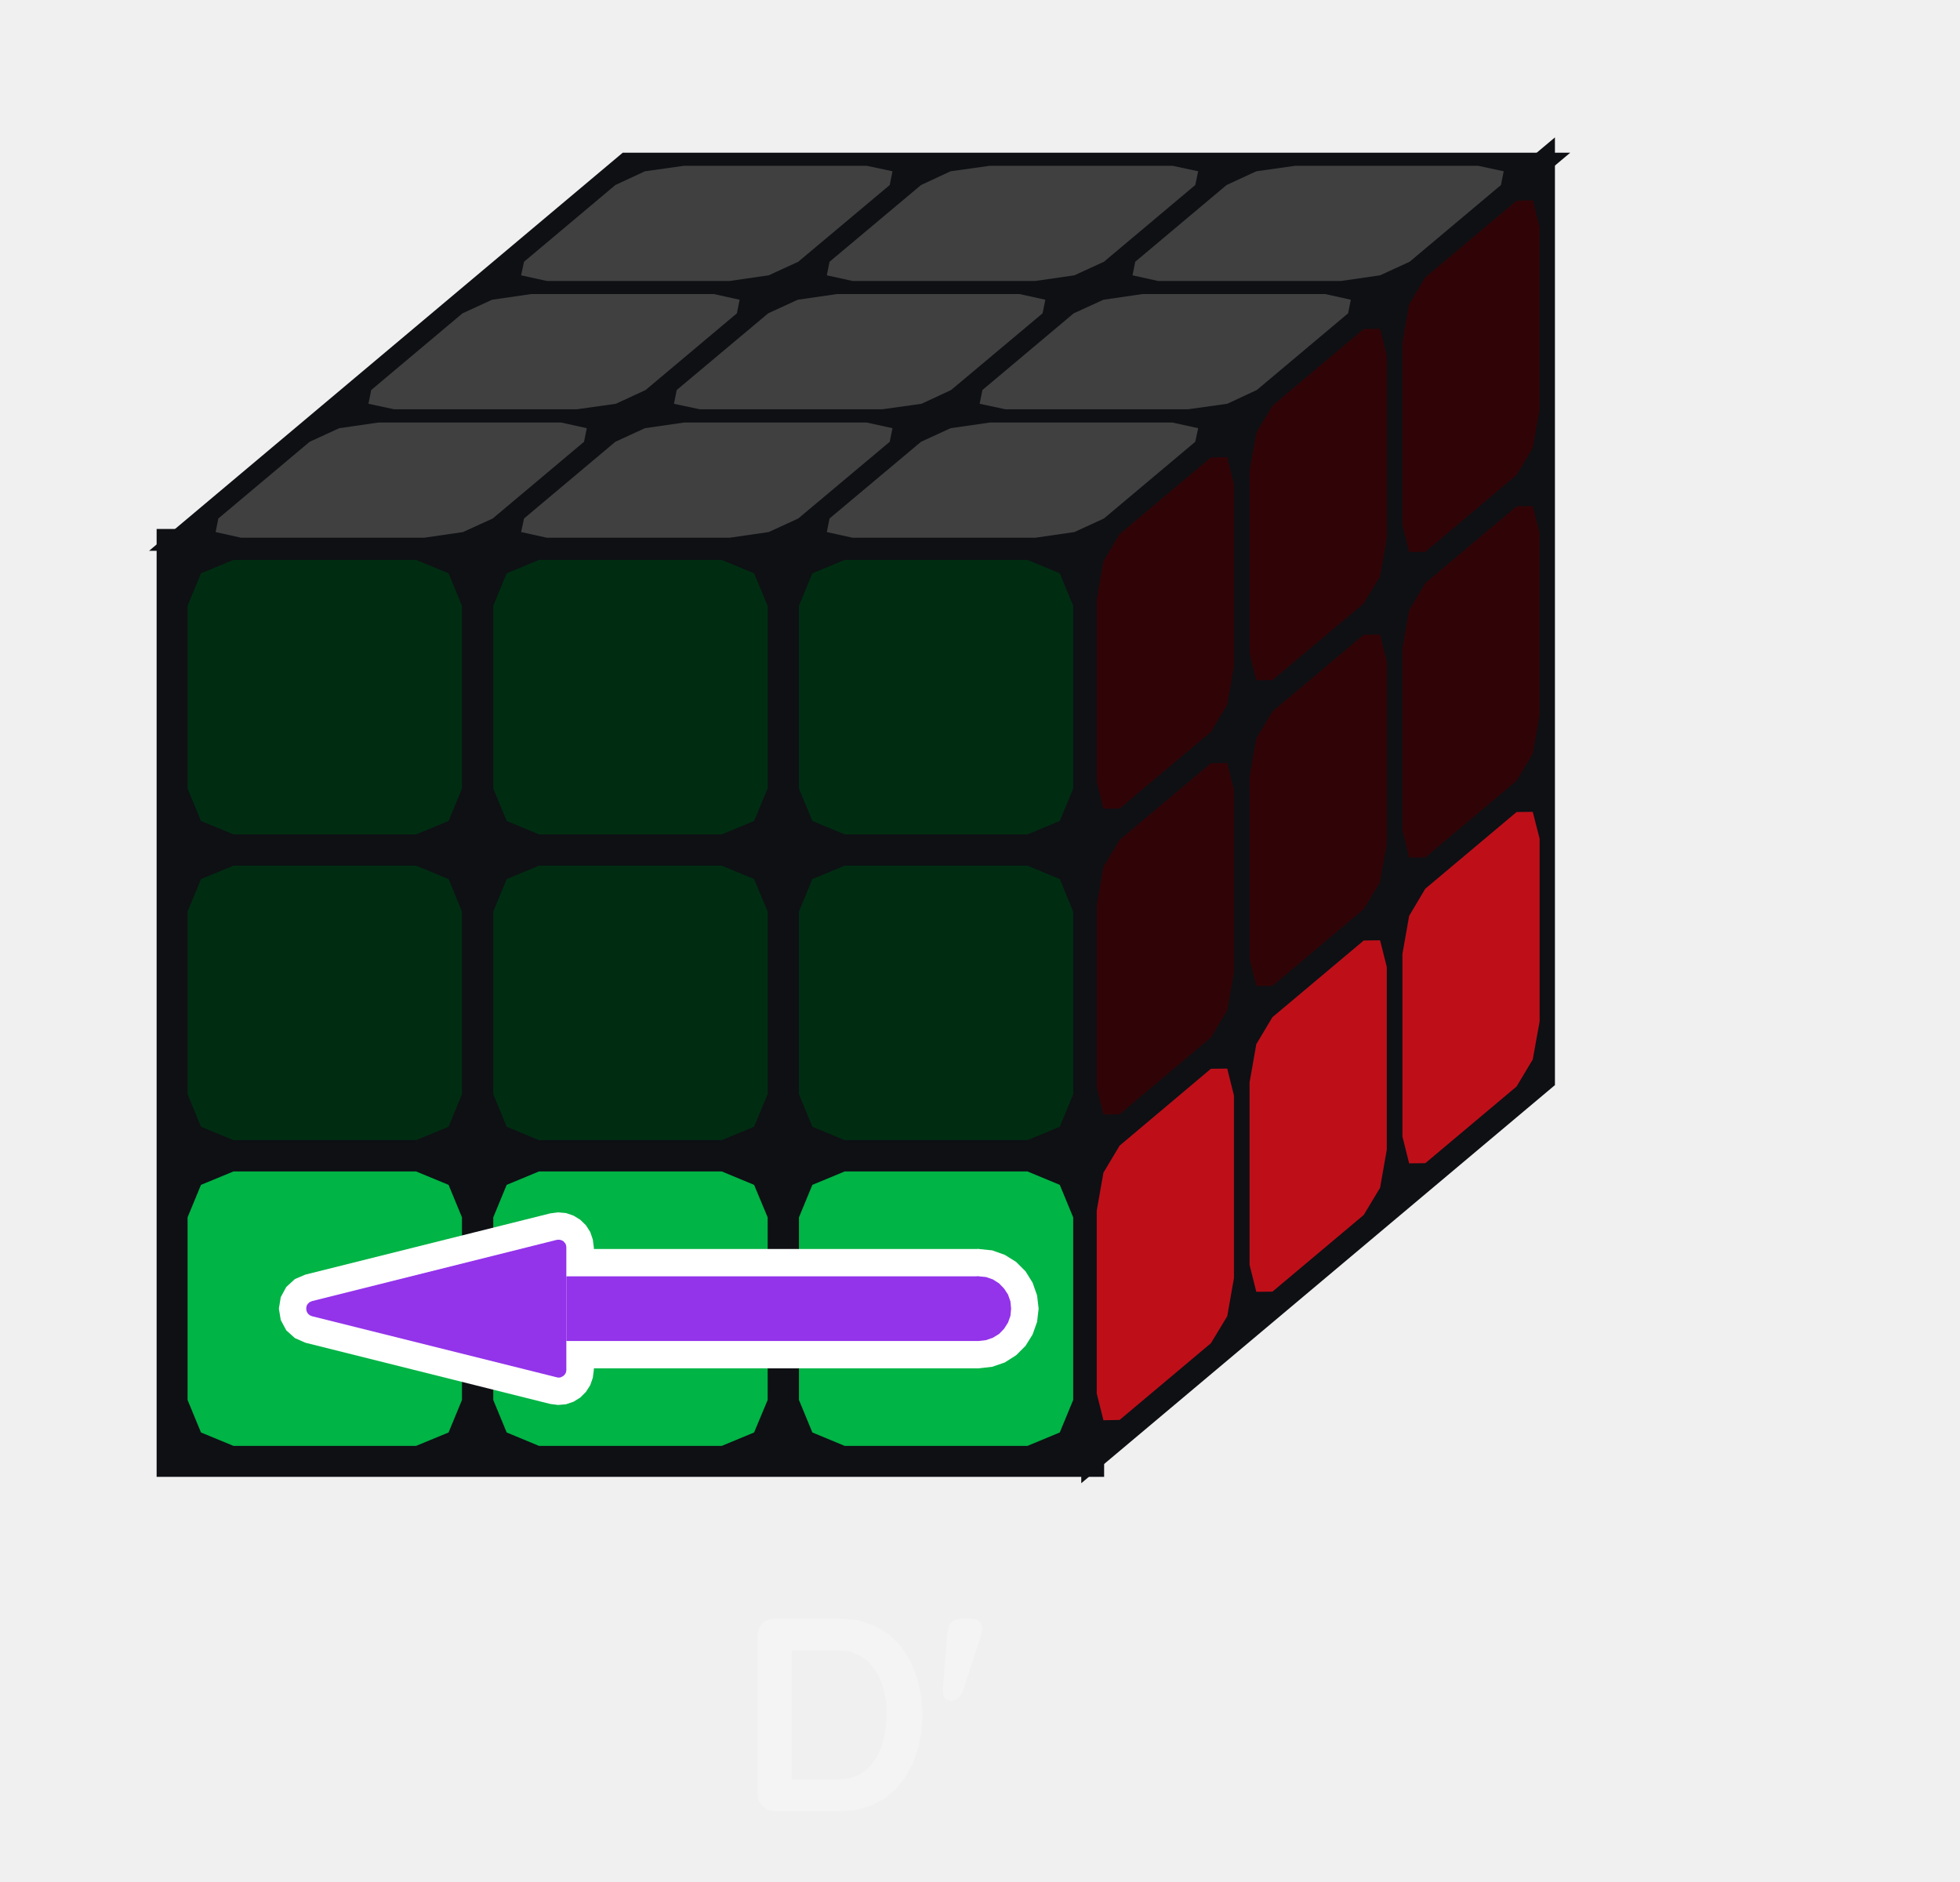
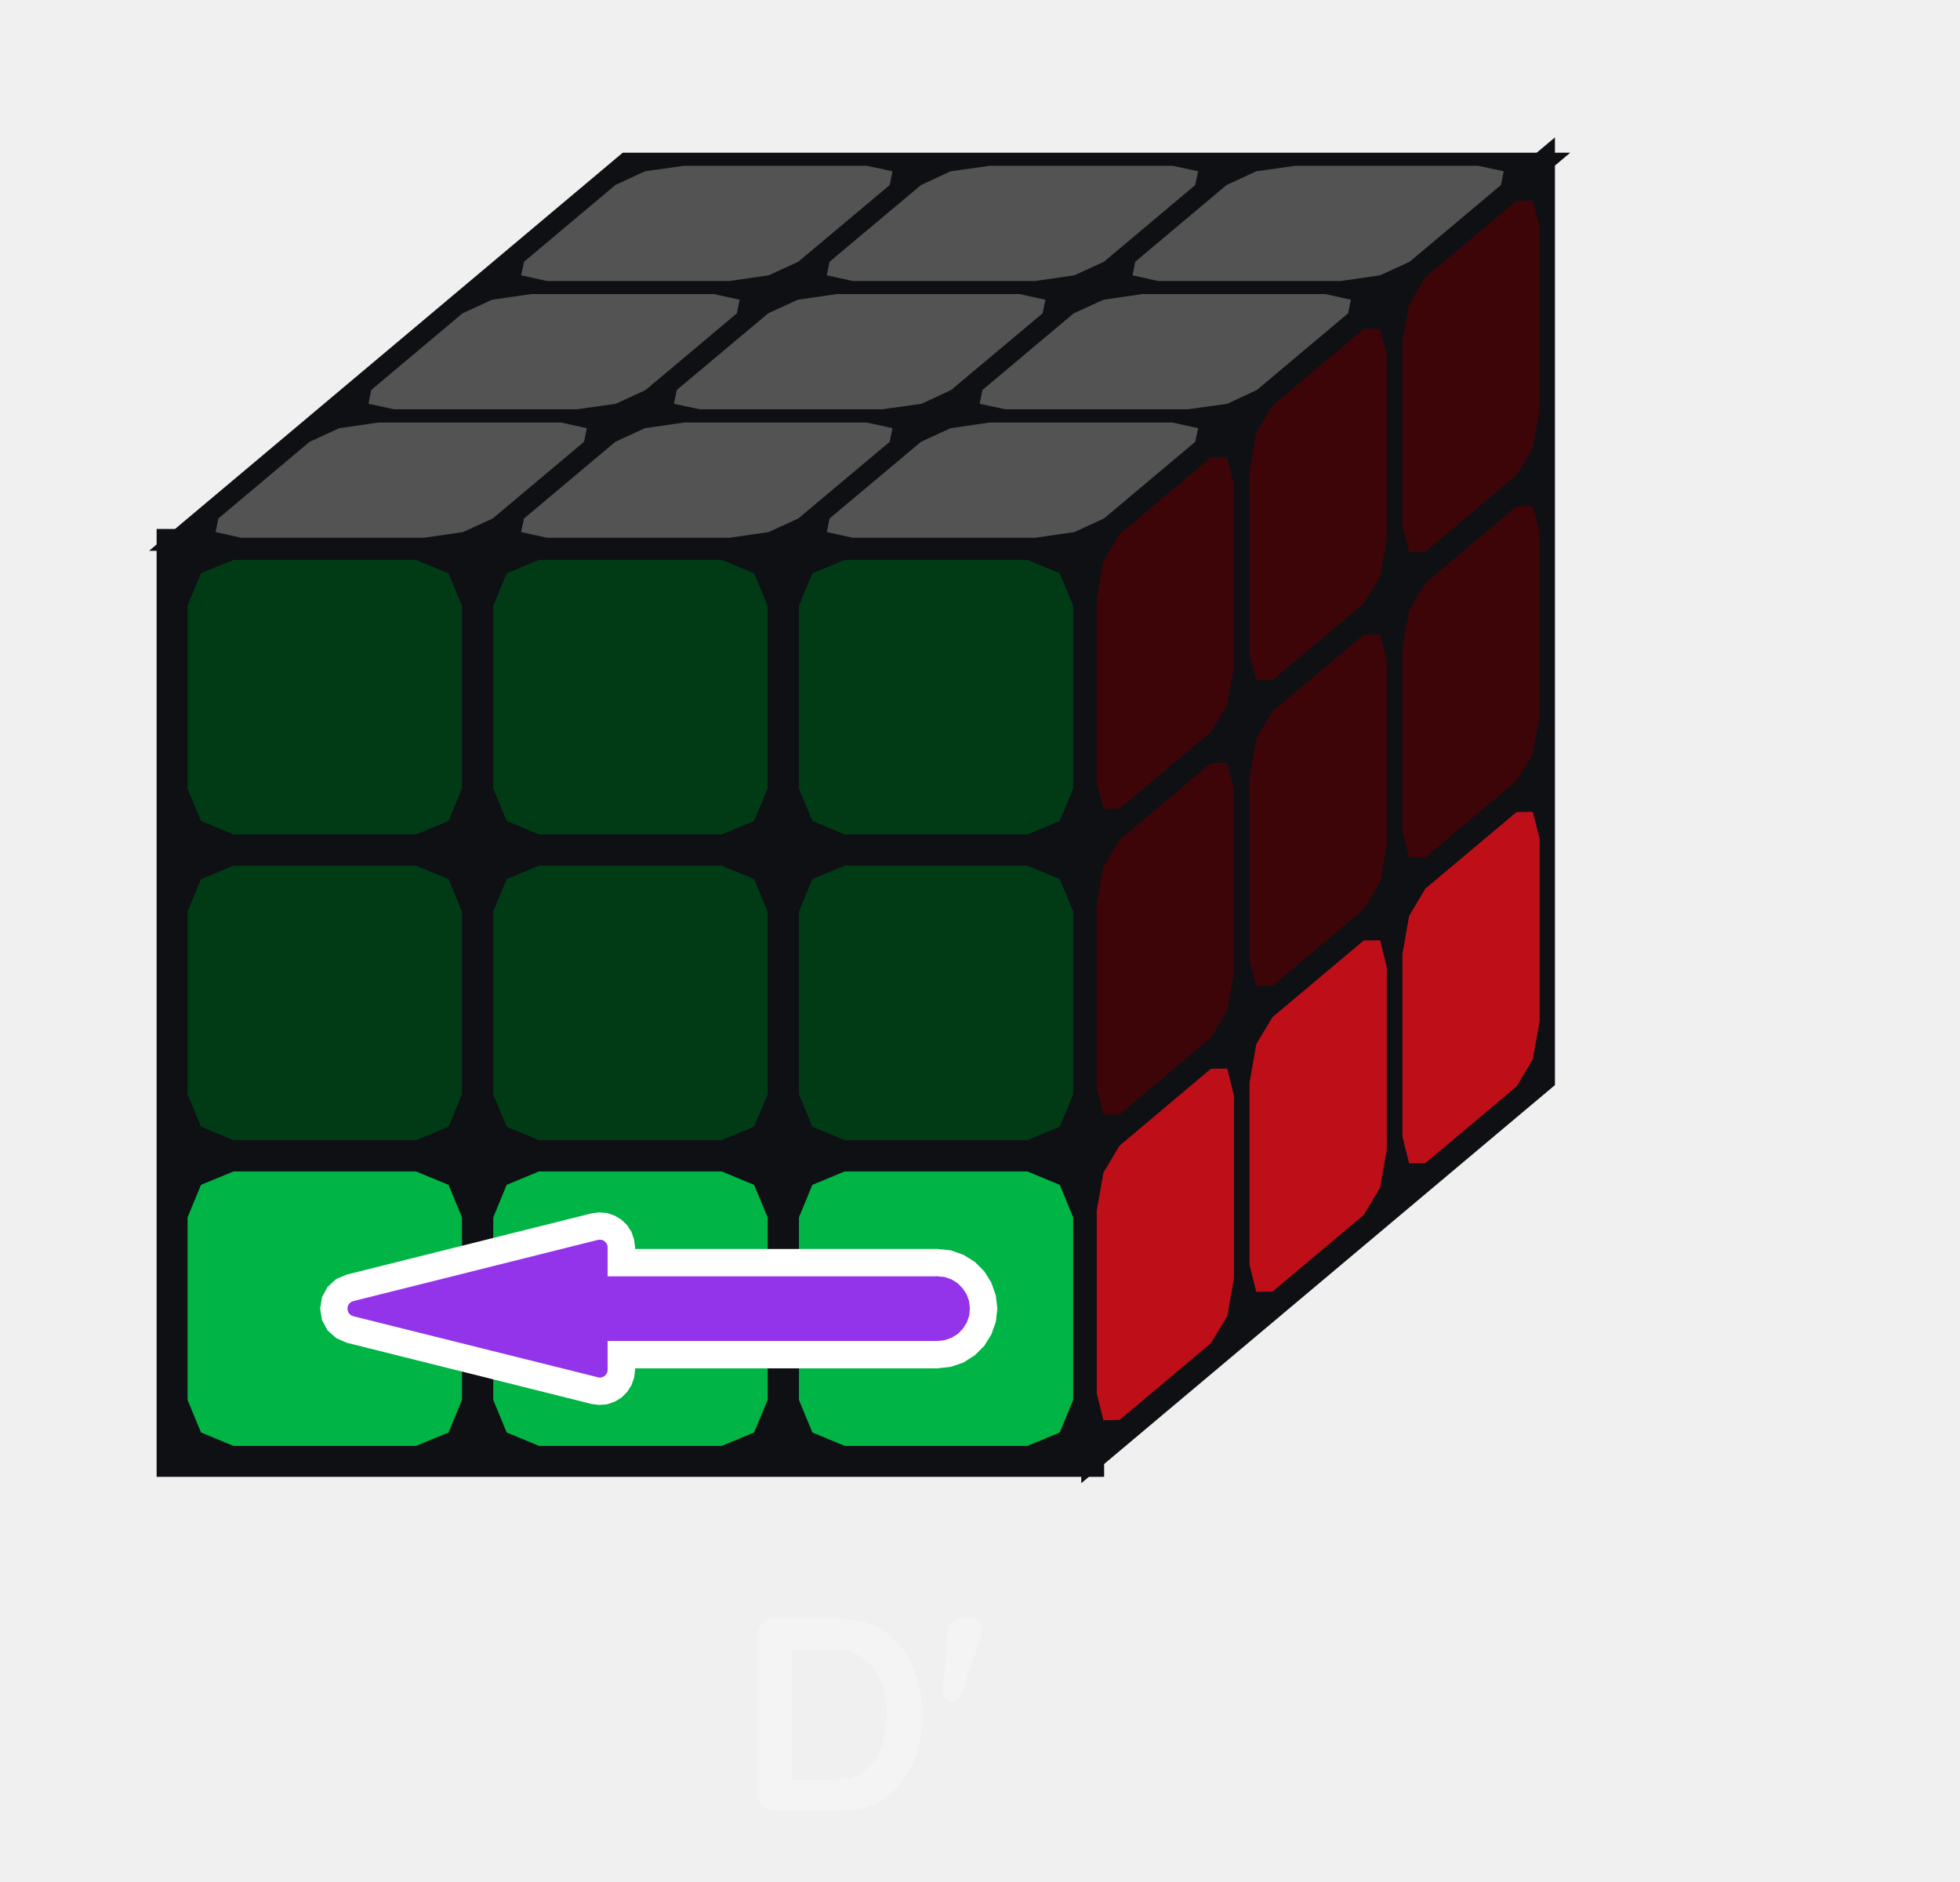
<svg xmlns="http://www.w3.org/2000/svg" viewBox="0 0 114.00 109.20" width="100" height="96">
  <polygon points="9.11,85.76 64.22,85.76 64.22,30.64 9.11,30.64" fill="#0e1014" />
  <polygon points="8.67,31.91 63.78,31.91 91.33,8.76 36.22,8.76" fill="#0e1014" />
  <polygon points="62.89,86.13 90.44,62.98 90.44,7.87 62.89,31.02" fill="#0e1014" />
-   <polygon points="51.75,10.64 51.91,9.84 50.41,9.52 39.79,9.52 37.51,9.84 35.79,10.64 30.48,15.10 30.31,15.89 31.81,16.22 42.43,16.22 44.71,15.89 46.43,15.10" fill="#404040" />
-   <polygon points="69.52,10.64 69.69,9.84 68.19,9.52 57.57,9.52 55.29,9.84 53.57,10.64 48.25,15.10 48.09,15.89 49.59,16.22 60.21,16.22 62.49,15.89 64.21,15.10" fill="#404040" />
-   <polygon points="87.30,10.64 87.46,9.84 85.97,9.52 75.34,9.52 73.07,9.84 71.34,10.64 66.03,15.10 65.87,15.89 67.36,16.22 77.99,16.22 80.27,15.89 81.99,15.10" fill="#404040" />
-   <polygon points="42.86,18.10 43.02,17.31 41.52,16.98 30.90,16.98 28.62,17.31 26.90,18.10 21.59,22.56 21.43,23.36 22.92,23.68 33.55,23.68 35.82,23.36 37.55,22.56" fill="#404040" />
-   <polygon points="60.64,18.10 60.80,17.31 59.30,16.98 48.68,16.98 46.40,17.31 44.68,18.10 39.36,22.56 39.20,23.36 40.70,23.68 51.32,23.68 53.60,23.36 55.32,22.56" fill="#404040" />
-   <polygon points="78.41,18.10 78.57,17.31 77.08,16.98 66.45,16.98 64.18,17.31 62.45,18.10 57.14,22.56 56.98,23.36 58.48,23.68 69.10,23.68 71.38,23.36 73.10,22.56" fill="#404040" />
-   <polygon points="33.97,25.57 34.13,24.78 32.64,24.45 22.01,24.45 19.73,24.78 18.01,25.57 12.70,30.03 12.54,30.82 14.03,31.15 24.66,31.15 26.93,30.82 28.66,30.03" fill="#404040" />
-   <polygon points="51.75,25.57 51.91,24.78 50.41,24.45 39.79,24.45 37.51,24.78 35.79,25.57 30.48,30.03 30.31,30.82 31.81,31.15 42.43,31.15 44.71,30.82 46.43,30.03" fill="#404040" />
-   <polygon points="69.52,25.57 69.69,24.78 68.19,24.45 57.57,24.45 55.29,24.78 53.57,25.57 48.25,30.03 48.09,30.82 49.59,31.15 60.21,31.15 62.49,30.82 64.21,30.03" fill="#404040" />
-   <polygon points="71.77,28.03 71.38,26.47 70.43,26.48 65.12,30.94 64.18,32.51 63.79,34.73 63.79,45.35 64.18,46.91 65.12,46.90 70.43,42.44 71.38,40.86 71.77,38.65" fill="#300406" />
-   <polygon points="80.66,20.56 80.27,19.00 79.32,19.01 74.01,23.47 73.07,25.05 72.68,27.26 72.68,37.89 73.07,39.44 74.01,39.43 79.32,34.97 80.27,33.40 80.66,31.18" fill="#300406" />
-   <polygon points="89.55,13.09 89.15,11.53 88.21,11.55 82.90,16.01 81.96,17.58 81.57,19.79 81.57,30.42 81.96,31.98 82.90,31.97 88.21,27.50 89.15,25.93 89.55,23.72" fill="#300406" />
-   <polygon points="71.77,45.80 71.38,44.25 70.43,44.26 65.12,48.72 64.18,50.29 63.79,52.51 63.79,63.13 64.18,64.69 65.12,64.68 70.43,60.21 71.38,58.64 71.77,56.43" fill="#300406" />
-   <polygon points="80.66,38.34 80.27,36.78 79.32,36.79 74.01,41.25 73.07,42.83 72.68,45.04 72.68,55.66 73.07,57.22 74.01,57.21 79.32,52.75 80.27,51.17 80.66,48.96" fill="#300406" />
-   <polygon points="89.55,30.87 89.15,29.31 88.21,29.32 82.90,33.79 81.96,35.36 81.57,37.57 81.57,48.20 81.96,49.75 82.90,49.74 88.21,45.28 89.15,43.71 89.55,41.49" fill="#300406" />
+   <polygon points="51.75,10.64 51.91,9.84 50.41,9.52 39.79,9.52 37.51,9.84 35.79,10.64 30.48,15.10 30.31,15.89 31.81,16.22 42.43,16.22 44.71,15.89 46.43,15.10" fill="#535353" />
+   <polygon points="69.52,10.64 69.69,9.84 68.19,9.52 57.57,9.52 55.29,9.84 53.57,10.64 48.25,15.10 48.09,15.89 49.59,16.22 60.21,16.22 62.49,15.89 64.21,15.10" fill="#535353" />
+   <polygon points="87.30,10.64 87.46,9.84 85.97,9.52 75.34,9.52 73.07,9.84 71.34,10.64 66.03,15.10 65.87,15.89 67.36,16.22 77.99,16.22 80.27,15.89 81.99,15.10" fill="#535353" />
+   <polygon points="42.86,18.10 43.02,17.31 41.52,16.98 30.90,16.98 28.62,17.31 26.90,18.10 21.59,22.56 21.43,23.36 22.92,23.68 33.55,23.68 35.82,23.36 37.55,22.56" fill="#535353" />
+   <polygon points="60.64,18.10 60.80,17.31 59.30,16.98 48.68,16.98 46.40,17.31 44.68,18.10 39.36,22.56 39.20,23.36 40.70,23.68 51.32,23.68 53.60,23.36 55.32,22.56" fill="#535353" />
+   <polygon points="78.41,18.10 78.57,17.31 77.08,16.98 66.45,16.98 64.18,17.31 62.45,18.10 57.14,22.56 56.98,23.36 58.48,23.68 69.10,23.68 71.38,23.36 73.10,22.56" fill="#535353" />
+   <polygon points="33.97,25.57 34.13,24.78 32.64,24.45 22.01,24.45 19.73,24.78 18.01,25.57 12.70,30.03 12.54,30.82 14.03,31.15 24.66,31.15 26.93,30.82 28.66,30.03" fill="#535353" />
+   <polygon points="51.75,25.57 51.91,24.78 50.41,24.45 39.79,24.45 37.51,24.78 35.79,25.57 30.48,30.03 30.31,30.82 31.81,31.15 42.43,31.15 44.71,30.82 46.43,30.03" fill="#535353" />
+   <polygon points="69.52,25.57 69.69,24.78 68.19,24.45 57.57,24.45 55.29,24.78 53.57,25.57 48.25,30.03 48.09,30.82 49.59,31.15 60.21,31.15 62.49,30.82 64.21,30.03" fill="#535353" />
+   <polygon points="71.77,28.03 71.38,26.47 70.43,26.48 65.12,30.94 64.18,32.51 63.79,34.73 63.79,45.35 64.18,46.91 65.12,46.90 70.43,42.44 71.38,40.86 71.77,38.65" fill="#3e0508" />
+   <polygon points="80.66,20.56 80.27,19.00 79.32,19.01 74.01,23.47 73.07,25.05 72.68,27.26 72.68,37.89 73.07,39.44 74.01,39.43 79.32,34.97 80.27,33.40 80.66,31.18" fill="#3e0508" />
+   <polygon points="89.55,13.09 89.15,11.53 88.21,11.55 82.90,16.01 81.96,17.58 81.57,19.79 81.57,30.42 81.96,31.98 82.90,31.97 88.21,27.50 89.15,25.93 89.55,23.72" fill="#3e0508" />
+   <polygon points="71.77,45.80 71.38,44.25 70.43,44.26 65.12,48.72 64.18,50.29 63.79,52.51 63.79,63.13 64.18,64.69 65.12,64.68 70.43,60.21 71.38,58.64 71.77,56.43" fill="#3e0508" />
+   <polygon points="80.66,38.34 80.27,36.78 79.32,36.79 74.01,41.25 73.07,42.83 72.68,45.04 72.68,55.66 73.07,57.22 74.01,57.21 79.32,52.75 80.27,51.17 80.66,48.96" fill="#3e0508" />
+   <polygon points="89.55,30.87 89.15,29.31 88.21,29.32 82.90,33.79 81.96,35.36 81.57,37.57 81.57,48.20 81.96,49.75 82.90,49.74 88.21,45.28 89.15,43.71 89.55,41.49" fill="#3e0508" />
  <polygon points="71.77,63.58 71.38,62.02 70.43,62.03 65.12,66.50 64.18,68.07 63.79,70.28 63.79,80.91 64.18,82.47 65.12,82.45 70.43,77.99 71.38,76.42 71.77,74.21" fill="#be0f19" />
  <polygon points="80.66,56.11 80.27,54.56 79.32,54.57 74.01,59.03 73.07,60.60 72.68,62.82 72.68,73.44 73.07,75.00 74.01,74.99 79.32,70.53 80.27,68.95 80.66,66.74" fill="#be0f19" />
  <polygon points="89.55,48.65 89.15,47.09 88.21,47.10 82.90,51.56 81.96,53.14 81.57,55.35 81.57,65.97 81.96,67.53 82.90,67.52 88.21,63.06 89.15,61.49 89.55,59.27" fill="#be0f19" />
-   <polygon points="26.87,35.11 26.09,33.22 24.20,32.44 13.58,32.44 11.69,33.22 10.91,35.11 10.91,45.73 11.69,47.62 13.58,48.40 24.20,48.40 26.09,47.62 26.87,45.73" fill="#002d11" />
-   <polygon points="44.65,35.11 43.86,33.22 41.98,32.44 31.35,32.44 29.47,33.22 28.69,35.11 28.69,45.73 29.47,47.62 31.35,48.40 41.98,48.40 43.86,47.62 44.65,45.73" fill="#002d11" />
-   <polygon points="62.42,35.11 61.64,33.22 59.76,32.44 49.13,32.44 47.25,33.22 46.47,35.11 46.47,45.73 47.25,47.62 49.13,48.40 59.76,48.40 61.64,47.62 62.42,45.73" fill="#002d11" />
-   <polygon points="26.87,52.89 26.09,51.00 24.20,50.22 13.58,50.22 11.69,51.00 10.91,52.89 10.91,63.51 11.69,65.40 13.58,66.18 24.20,66.18 26.09,65.40 26.87,63.51" fill="#002d11" />
-   <polygon points="44.65,52.89 43.86,51.00 41.98,50.22 31.35,50.22 29.47,51.00 28.69,52.89 28.69,63.51 29.47,65.40 31.35,66.18 41.98,66.18 43.86,65.40 44.65,63.51" fill="#002d11" />
-   <polygon points="62.42,52.89 61.64,51.00 59.76,50.22 49.13,50.22 47.25,51.00 46.47,52.89 46.47,63.51 47.25,65.40 49.13,66.18 59.76,66.18 61.64,65.40 62.42,63.51" fill="#002d11" />
+   <polygon points="26.87,35.11 26.09,33.22 24.20,32.44 13.58,32.44 11.69,33.22 10.91,35.11 10.91,45.73 11.69,47.62 13.58,48.40 24.20,48.40 26.09,47.62 26.87,45.73" fill="#003b16" />
+   <polygon points="44.65,35.11 43.86,33.22 41.98,32.44 31.35,32.44 29.47,33.22 28.69,35.11 28.69,45.73 29.47,47.62 31.35,48.40 41.98,48.40 43.86,47.62 44.65,45.73" fill="#003b16" />
+   <polygon points="62.42,35.11 61.64,33.22 59.76,32.44 49.13,32.44 47.25,33.22 46.47,35.11 46.47,45.73 47.25,47.62 49.13,48.40 59.76,48.40 61.64,47.62 62.42,45.73" fill="#003b16" />
+   <polygon points="26.87,52.89 26.09,51.00 24.20,50.22 13.58,50.22 11.69,51.00 10.91,52.89 10.91,63.51 11.69,65.40 13.58,66.18 24.20,66.18 26.09,65.40 26.87,63.51" fill="#003b16" />
+   <polygon points="44.65,52.89 43.86,51.00 41.98,50.22 31.35,50.22 29.47,51.00 28.69,52.89 28.69,63.51 29.47,65.40 31.35,66.18 41.98,66.18 43.86,65.40 44.65,63.51" fill="#003b16" />
+   <polygon points="62.42,52.89 61.64,51.00 59.76,50.22 49.13,50.22 47.25,51.00 46.47,52.89 46.47,63.51 47.25,65.40 49.13,66.18 59.76,66.18 61.64,65.40 62.42,63.51" fill="#003b16" />
  <polygon points="26.87,70.67 26.09,68.78 24.20,68.00 13.58,68.00 11.69,68.78 10.91,70.67 10.91,81.29 11.69,83.18 13.58,83.96 24.20,83.96 26.09,83.18 26.87,81.29" fill="#00b445" />
  <polygon points="44.65,70.67 43.86,68.78 41.98,68.00 31.35,68.00 29.47,68.78 28.69,70.67 28.69,81.29 29.47,83.18 31.35,83.96 41.98,83.96 43.86,83.18 44.65,81.29" fill="#00b445" />
  <polygon points="62.42,70.67 61.64,68.78 59.76,68.00 49.13,68.00 47.25,68.78 46.47,70.67 46.47,81.29 47.25,83.18 49.13,83.96 59.76,83.96 61.64,83.18 62.42,81.29" fill="#00b445" />
-   <polygon points="56.93,79.45 32.94,79.45 32.94,72.51 56.93,72.51" fill="#ffffff" />
-   <polygon points="60.41,75.98 60.32,75.21 60.06,74.47 59.65,73.81 59.10,73.26 58.44,72.85 57.71,72.59 56.93,72.51 56.16,72.59 55.43,72.85 54.77,73.26 54.22,73.81 53.80,74.47 53.55,75.21 53.46,75.98 53.55,76.75 53.80,77.48 54.22,78.14 54.77,78.69 55.43,79.11 56.16,79.36 56.93,79.45 57.71,79.36 58.44,79.11 59.10,78.69 59.65,78.14 60.06,77.48 60.32,76.75" fill="#ffffff" />
-   <polygon points="34.54,79.54 34.48,80.00 34.33,80.43 34.08,80.82 33.75,81.15 33.36,81.39 32.92,81.54 32.46,81.58 32.00,81.52 17.76,77.96 17.15,77.69 16.65,77.24 16.33,76.64 16.22,75.98 16.33,75.31 16.65,74.72 17.15,74.26 17.76,74.00 32.00,70.44 32.46,70.38 32.92,70.42 33.36,70.57 33.75,70.81 34.08,71.13 34.33,71.52 34.48,71.96 34.54,72.42" fill="#ffffff" />
-   <polygon points="56.93,77.86 32.94,77.86 32.94,74.10 56.93,74.10" fill="#9333ea" />
-   <polygon points="58.81,75.98 58.77,75.56 58.63,75.16 58.40,74.81 58.11,74.51 57.75,74.28 57.35,74.14 56.93,74.10 56.51,74.14 56.12,74.28 55.76,74.51 55.46,74.81 55.24,75.16 55.10,75.56 55.05,75.98 55.10,76.40 55.24,76.79 55.46,77.15 55.76,77.45 56.12,77.67 56.51,77.81 56.93,77.86 57.35,77.81 57.75,77.67 58.11,77.45 58.40,77.15 58.63,76.79 58.77,76.40" fill="#9333ea" />
-   <polygon points="32.94,79.54 32.93,79.64 32.90,79.73 32.84,79.82 32.77,79.89 32.68,79.94 32.59,79.98 32.48,79.99 32.38,79.97 18.15,76.42 18.01,76.36 17.90,76.26 17.83,76.12 17.81,75.98 17.83,75.83 17.90,75.70 18.01,75.60 18.15,75.54 32.38,71.98 32.48,71.97 32.59,71.98 32.68,72.01 32.77,72.06 32.84,72.14 32.90,72.22 32.93,72.32 32.94,72.42" fill="#9333ea" />
+   <polygon points="54.53,79.45 35.34,79.45 35.34,72.51 54.53,72.51" fill="#ffffff" />
+   <polygon points="58.01,75.98 57.92,75.21 57.66,74.47 57.25,73.81 56.70,73.26 56.04,72.85 55.31,72.59 54.53,72.51 53.76,72.59 53.03,72.85 52.37,73.26 51.82,73.81 51.41,74.47 51.15,75.21 51.06,75.98 51.15,76.75 51.41,77.48 51.82,78.14 52.37,78.69 53.03,79.11 53.76,79.36 54.53,79.45 55.31,79.36 56.04,79.11 56.70,78.69 57.25,78.14 57.66,77.48 57.92,76.75" fill="#ffffff" />
+   <polygon points="36.94,79.54 36.88,80.00 36.73,80.43 36.48,80.82 36.15,81.15 35.75,81.39 35.32,81.54 34.85,81.58 34.40,81.52 20.16,77.96 19.55,77.69 19.05,77.24 18.73,76.64 18.62,75.98 18.73,75.31 19.05,74.72 19.55,74.26 20.16,74.00 34.40,70.44 34.85,70.38 35.32,70.42 35.75,70.57 36.15,70.81 36.48,71.13 36.73,71.52 36.88,71.96 36.94,72.42" fill="#ffffff" />
+   <polygon points="54.53,77.86 35.34,77.86 35.34,74.10 54.53,74.10" fill="#9333ea" />
+   <polygon points="56.41,75.98 56.37,75.56 56.23,75.16 56.00,74.81 55.71,74.51 55.35,74.28 54.95,74.14 54.53,74.10 54.12,74.14 53.72,74.28 53.36,74.51 53.06,74.81 52.84,75.16 52.70,75.56 52.65,75.98 52.70,76.40 52.84,76.79 53.06,77.15 53.36,77.45 53.72,77.67 54.12,77.81 54.53,77.86 54.95,77.81 55.35,77.67 55.71,77.45 56.00,77.15 56.23,76.79 56.37,76.40" fill="#9333ea" />
+   <polygon points="35.34,79.54 35.33,79.64 35.30,79.73 35.24,79.82 35.17,79.89 35.08,79.94 34.99,79.98 34.88,79.99 34.78,79.97 20.55,76.42 20.41,76.36 20.30,76.26 20.23,76.12 20.21,75.98 20.23,75.83 20.30,75.70 20.41,75.60 20.55,75.54 34.78,71.98 34.88,71.97 34.99,71.98 35.08,72.01 35.17,72.06 35.24,72.14 35.30,72.22 35.33,72.32 35.34,72.42" fill="#9333ea" />
  <polygon points="48.86,94.00 48.70,95.84 45.90,95.84 46.06,95.70 46.06,103.54 45.96,103.36 48.70,103.36 49.33,103.30 49.88,103.13 50.34,102.84 50.90,102.23 51.28,101.46 51.50,100.57 51.58,99.60 51.54,98.86 51.41,98.17 51.19,97.53 50.89,96.97 50.49,96.50 49.99,96.14 49.40,95.91 48.70,95.84 48.86,94.00 49.94,94.10 50.90,94.43 51.73,94.95 52.42,95.64 52.95,96.47 53.34,97.43 53.58,98.48 53.66,99.60 53.59,100.60 53.41,101.54 53.10,102.42 52.66,103.22 52.13,103.89 51.47,104.45 50.71,104.86 49.84,105.12 48.86,105.20 45.03,105.20 44.65,105.13 44.34,104.92 44.13,104.61 44.06,104.22 44.06,94.98 44.13,94.59 44.34,94.28 44.65,94.07 45.03,94.00" fill="#f4f4f4" />
  <polygon points="55.10,94.77 55.22,94.34 55.50,94.09 55.93,94.00 56.42,94.00 56.81,94.06 57.05,94.25 57.14,94.54 57.08,94.91 55.99,98.26 55.83,98.55 55.60,98.73 55.30,98.78 55.02,98.71 54.87,98.50 54.84,98.13" fill="#f4f4f4" />
</svg>
